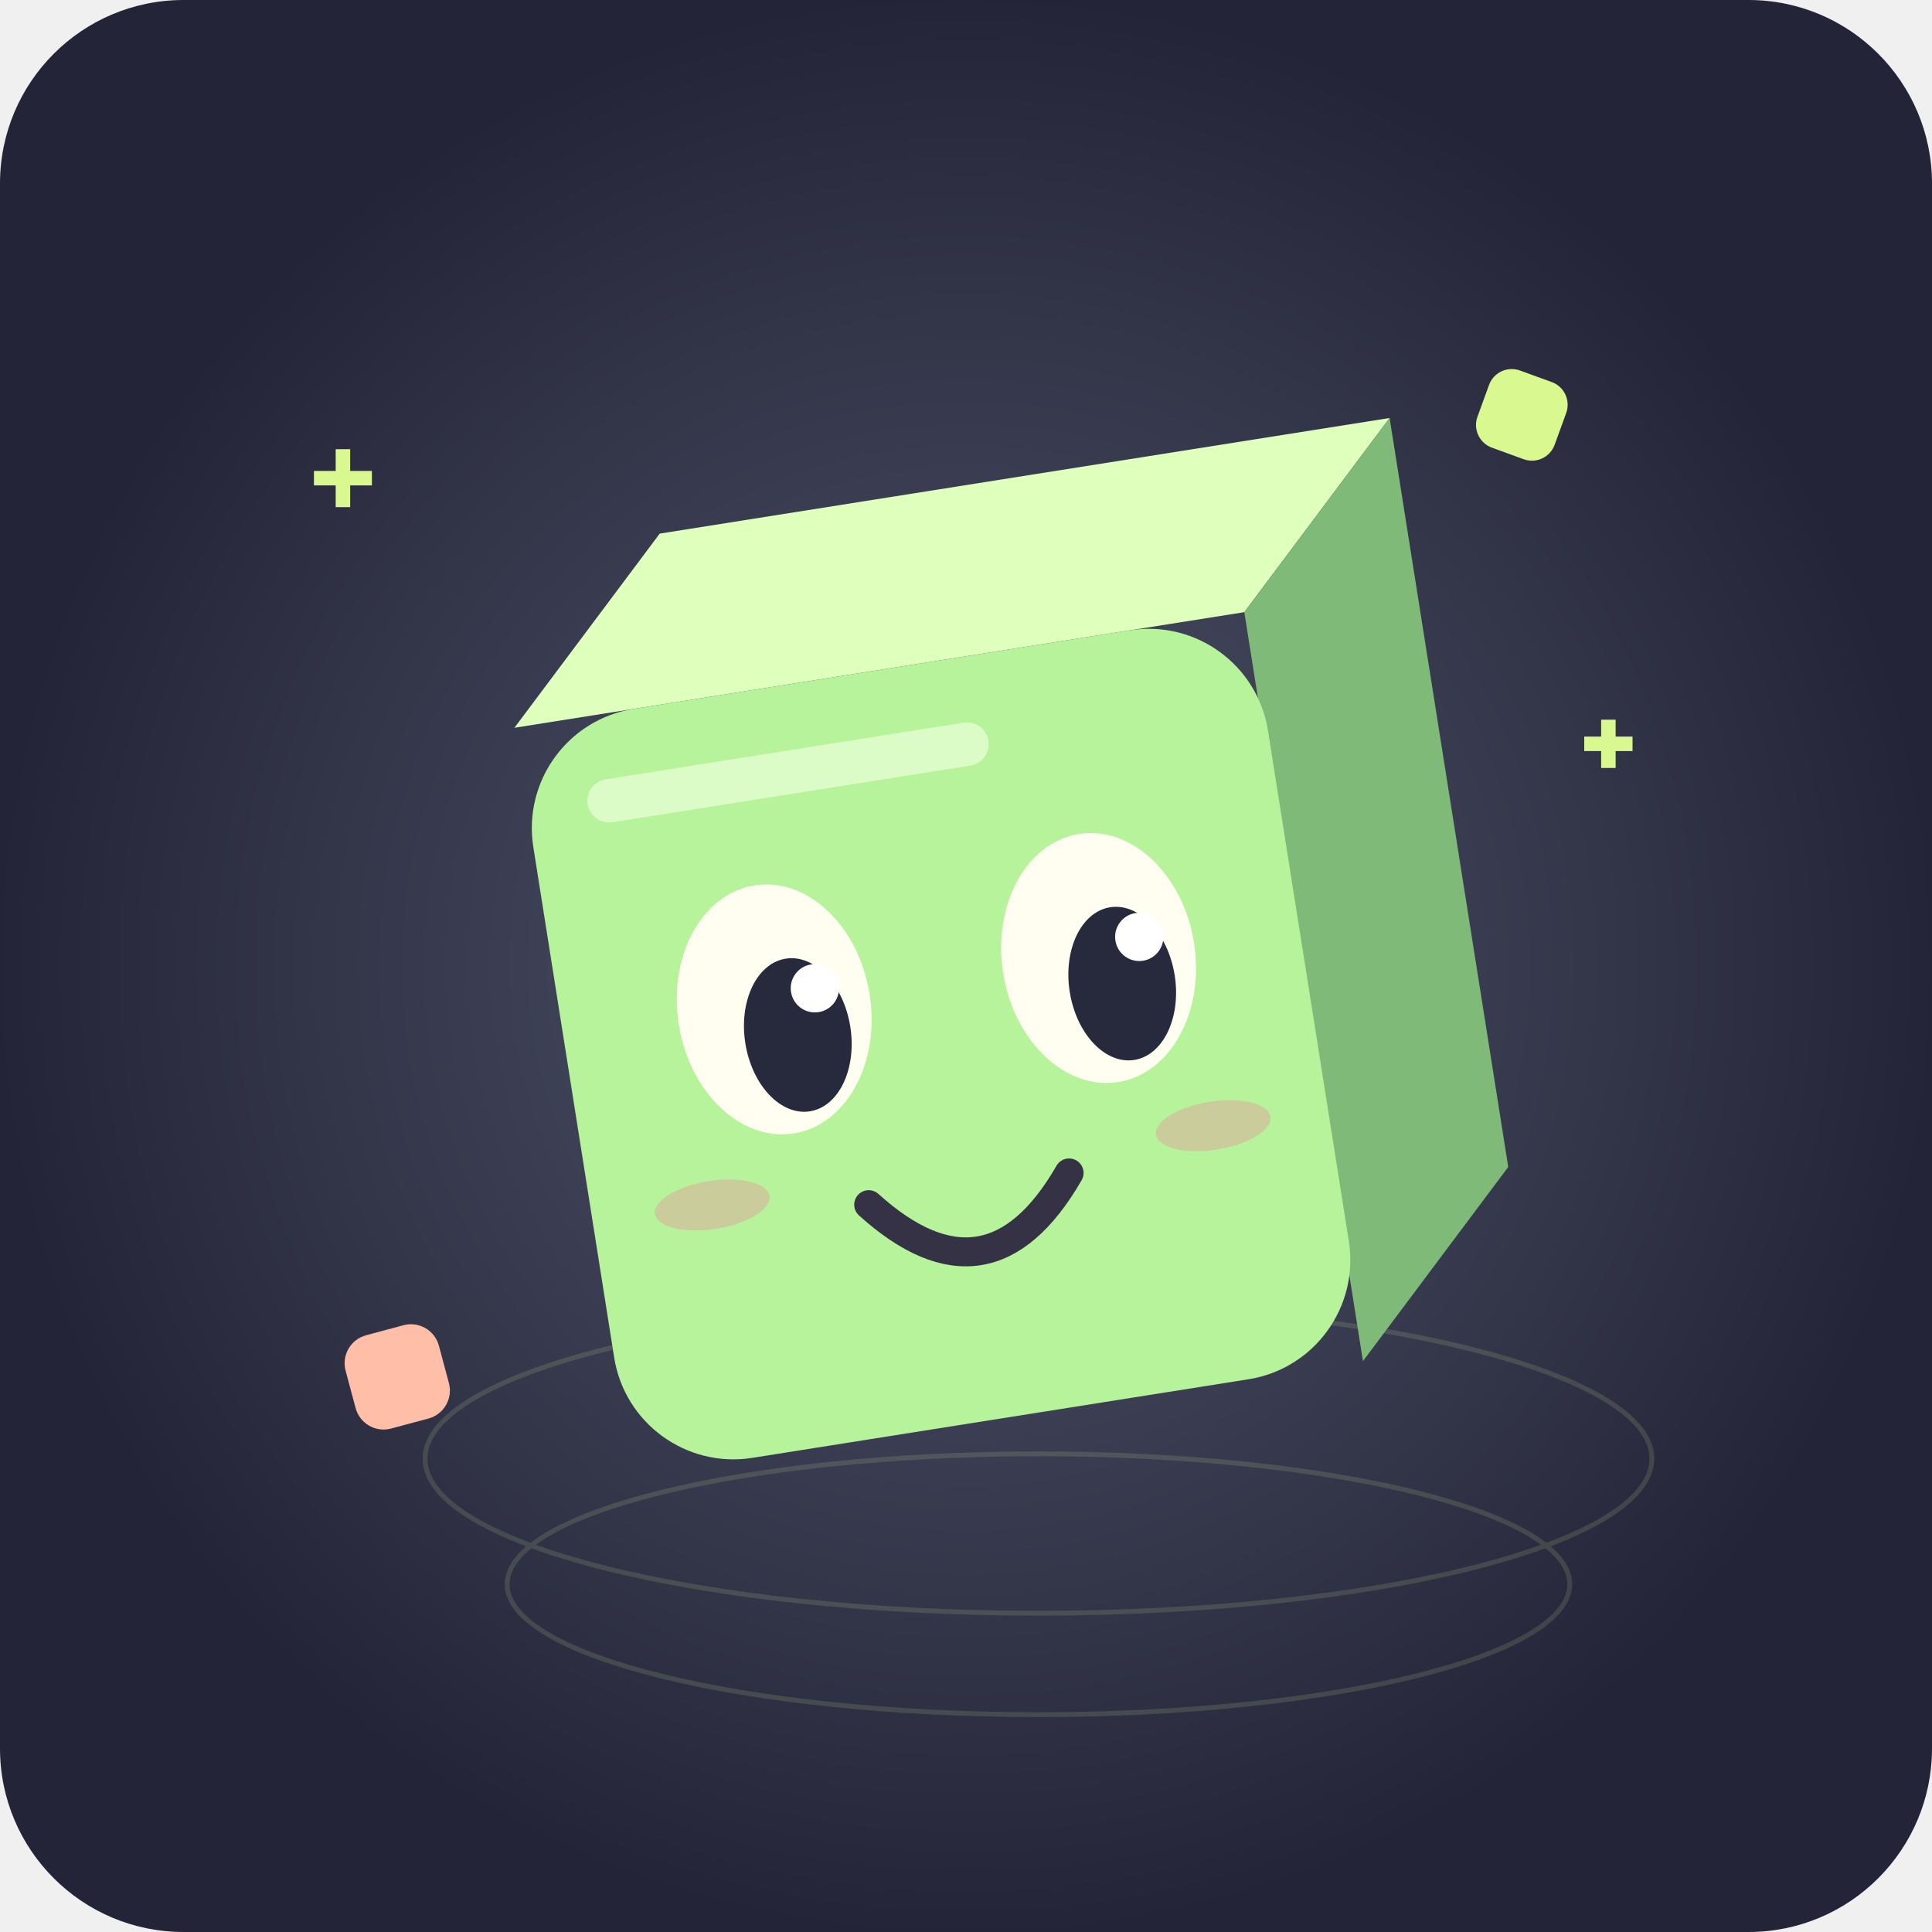
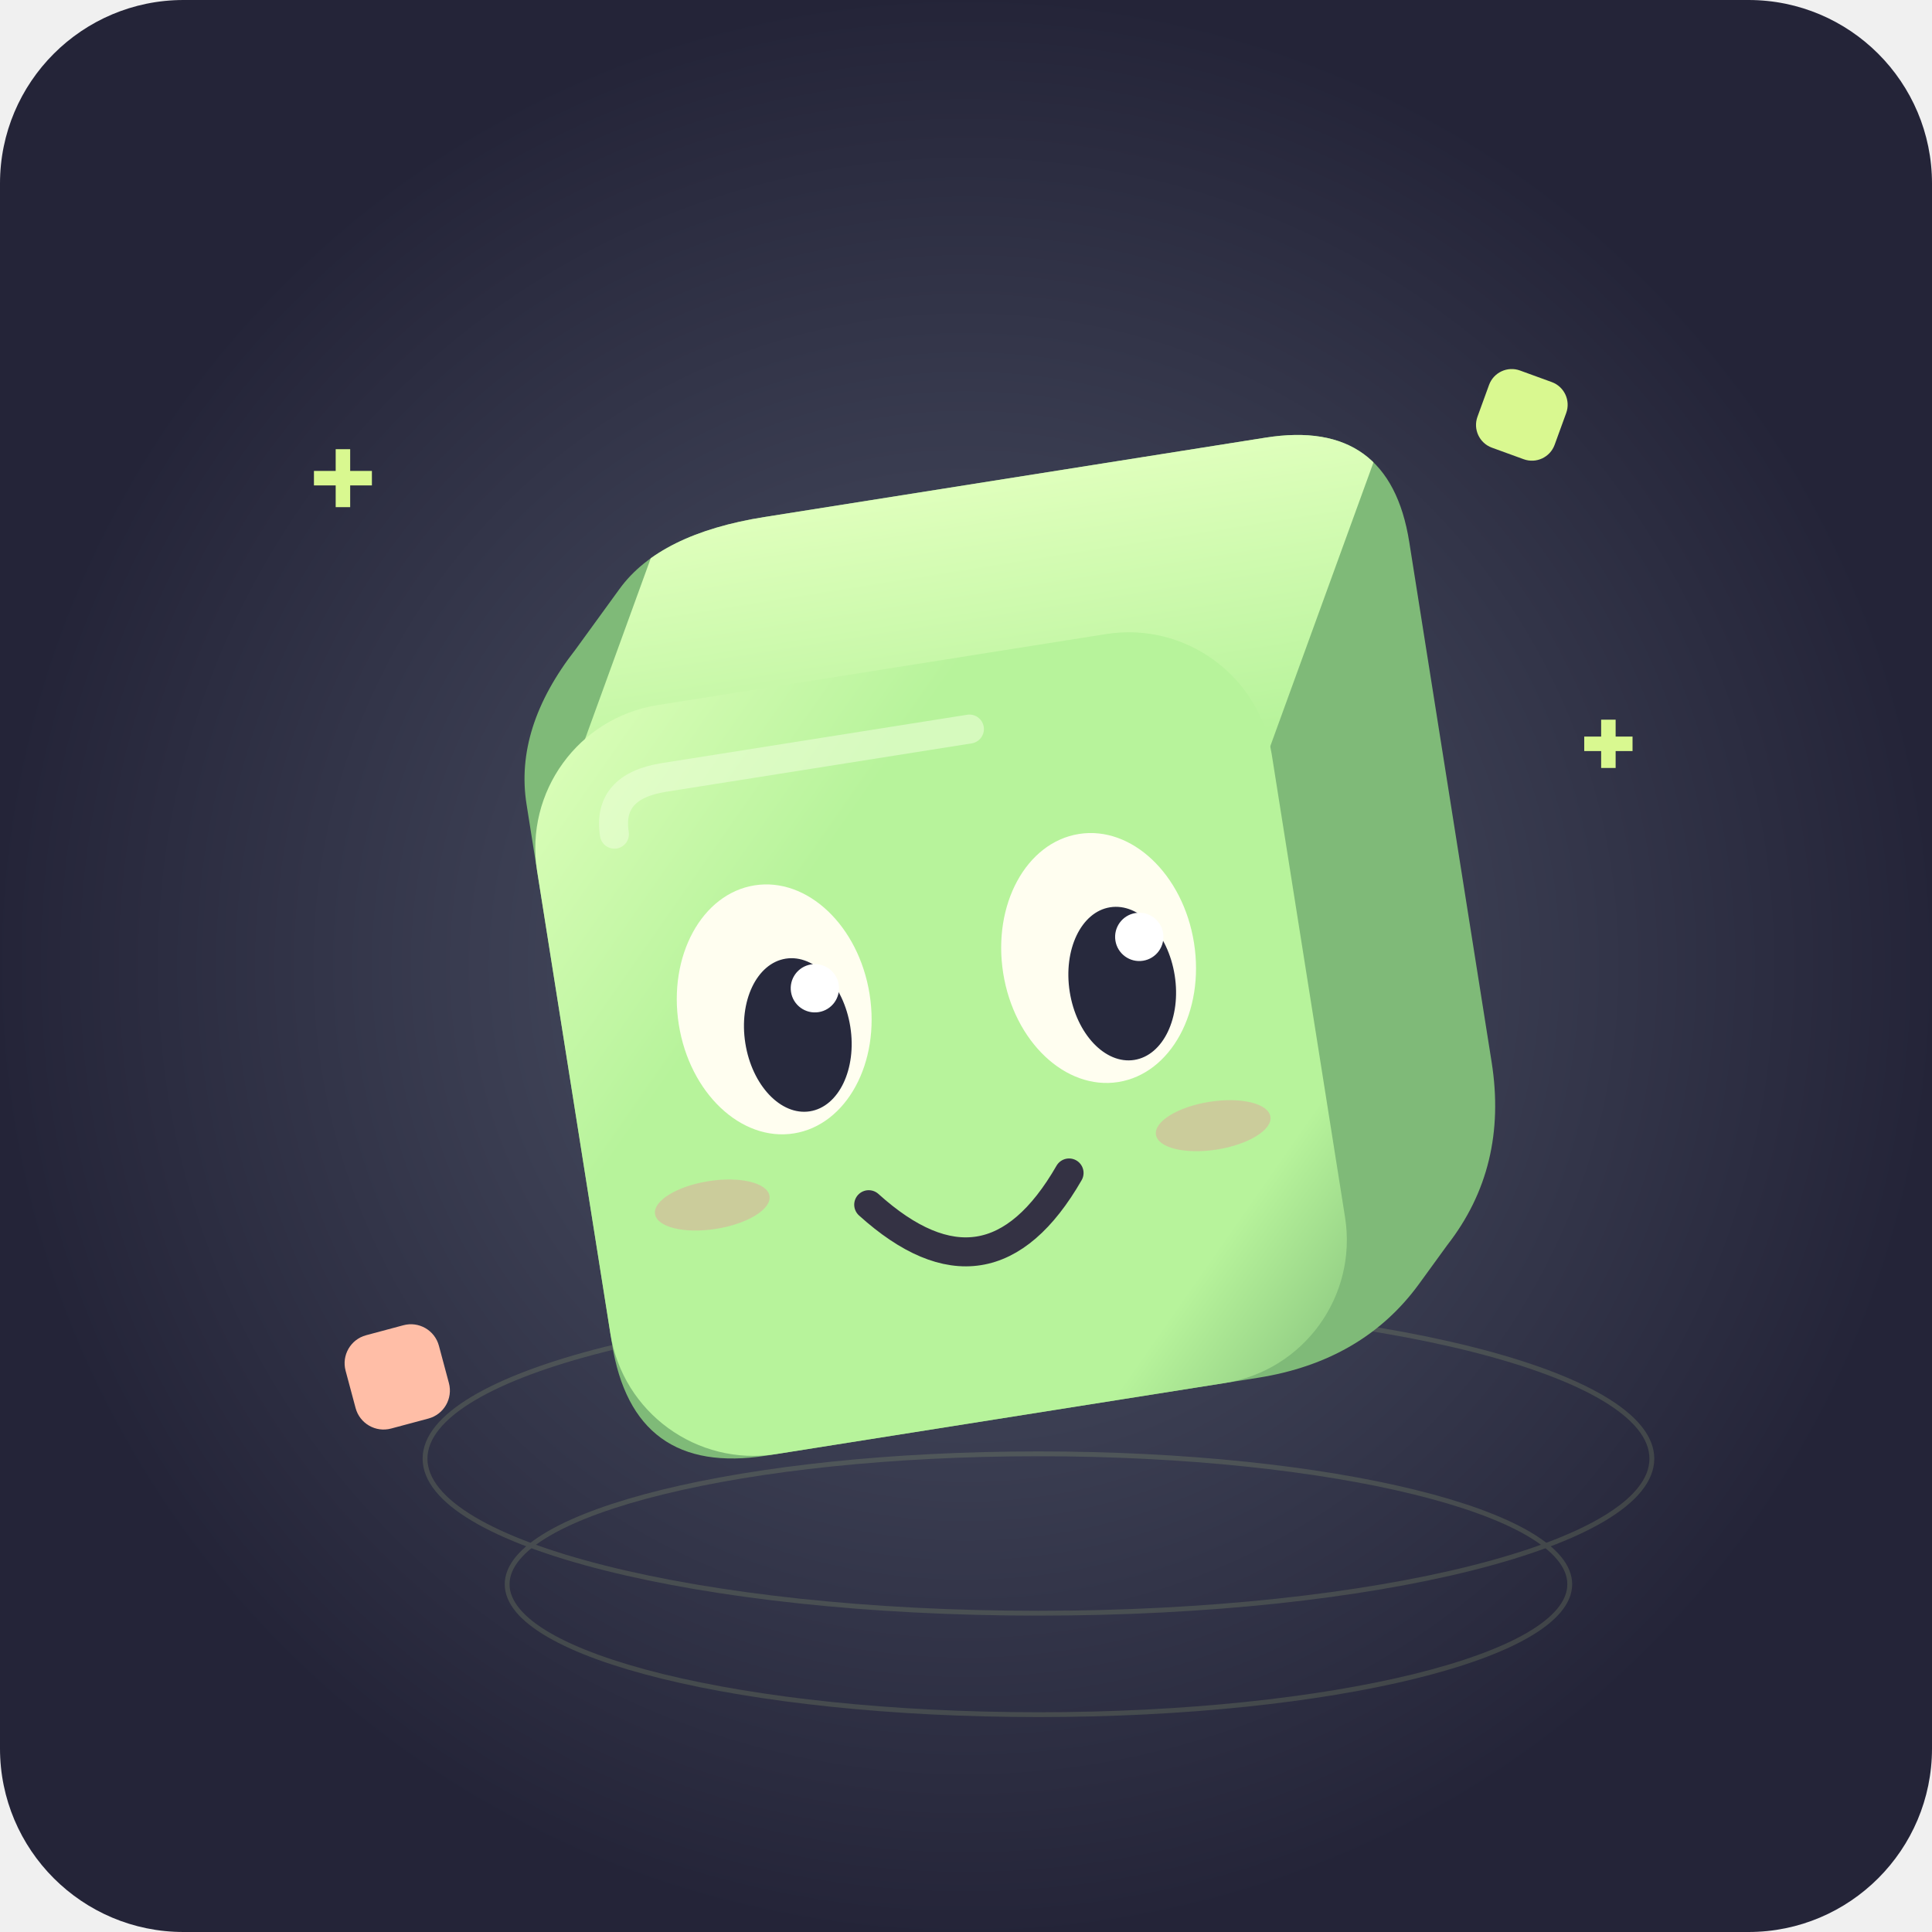
<svg xmlns="http://www.w3.org/2000/svg" viewBox="0 0 400 400" fill="none">
  <defs>
    <radialGradient id="bg">
      <stop stop-color="#50566a" />
      <stop offset="1" stop-color="#242438" />
    </radialGradient>
+     <linearGradient id="front" x1="117" y1="136" x2="280" y2="293" gradientUnits="userSpaceOnUse">
+       <stop stop-color="#dfffbc" />
+       <stop offset=".3" stop-color="#b7f39b" />
+       <stop offset=".8" stop-color="#b7f39b" />
+       <stop offset="1" stop-color="#7fba78" />
+     </linearGradient>
+     <linearGradient id="top" x1="200" y1="101" x2="200" y2="161" gradientUnits="userSpaceOnUse">
+       <stop stop-color="#dfffbc" />
+       <stop offset="1" stop-color="#b7f39b" />
+     </linearGradient>
+     <clipPath id="cube">
+       <path d="M117 165V152Q117 136 132 122L143 111Q153 101 175 101H280Q306 101 306 127V236Q306 258 291 272L284 279Q270 293 248 293H145Q117 293 117 265Z" />
+     </clipPath>
  </defs>
  <rect width="400" height="400" rx="38" fill="url(#bg)" />
  <g stroke="#d9f890" opacity=".14">
    <ellipse cx="215" cy="302" rx="127" ry="32" />
    <ellipse cx="215" cy="328" rx="110" ry="27" />
  </g>
  <g fill="#d9f890">
    <path d="M65 99h12m-6-6v12M328 154h10m-5-5v10" stroke="#d9f890" stroke-width="3" />
    <rect x="310" y="75" width="17" height="17" rx="5" transform="rotate(20 310 75)" />
  </g>
  <rect x="70" y="278" width="20" height="20" rx="6" fill="#ffbea7" transform="rotate(-15 70 278)" />
  <g transform="rotate(-9 205 210)">
-     <path d="m117 136 36-35h153l-36 35" fill="#dfffbc" />
-     <path d="m270 136 36-35v157l-36 35" fill="#7fba78" />
-     <rect x="117" y="136" width="154" height="157" rx="25" fill="#b7f39b" />
-     <path d="M134 154h75" stroke="#e8ffd6" stroke-width="9" stroke-linecap="round" opacity=".75" />
+     <g clip-path="url(#cube)">
+       <path d="M110 95h210v210H110Z" fill="#7fba78" />
+       <path d="M117 166 153 101h153l-36 65Z" fill="url(#top)" />
+       <rect x="117" y="136" width="154" height="157" rx="30" fill="url(#front)" />
+       <path d="M134 161q0-10 12-10h64" stroke="#eeffdb" stroke-width="6" stroke-linecap="round" opacity=".55" />
+     </g>
    <ellipse cx="161" cy="202" rx="20" ry="26" fill="#fffef0" />
    <ellipse cx="229" cy="202" rx="20" ry="26" fill="#fffef0" />
    <ellipse cx="165" cy="208" rx="11" ry="16" fill="#27293d" />
    <ellipse cx="233" cy="208" rx="11" ry="16" fill="#27293d" />
    <circle cx="170" cy="199" r="5" fill="white" />
    <circle cx="238" cy="199" r="5" fill="white" />
    <ellipse cx="142" cy="240" rx="12" ry="5" fill="#dfa69c" opacity=".5" />
    <ellipse cx="247" cy="240" rx="12" ry="5" fill="#dfa69c" opacity=".5" />
    <path d="M174 245q21 26 42 0" stroke="#343244" stroke-width="6" stroke-linecap="round" />
  </g>
</svg>
